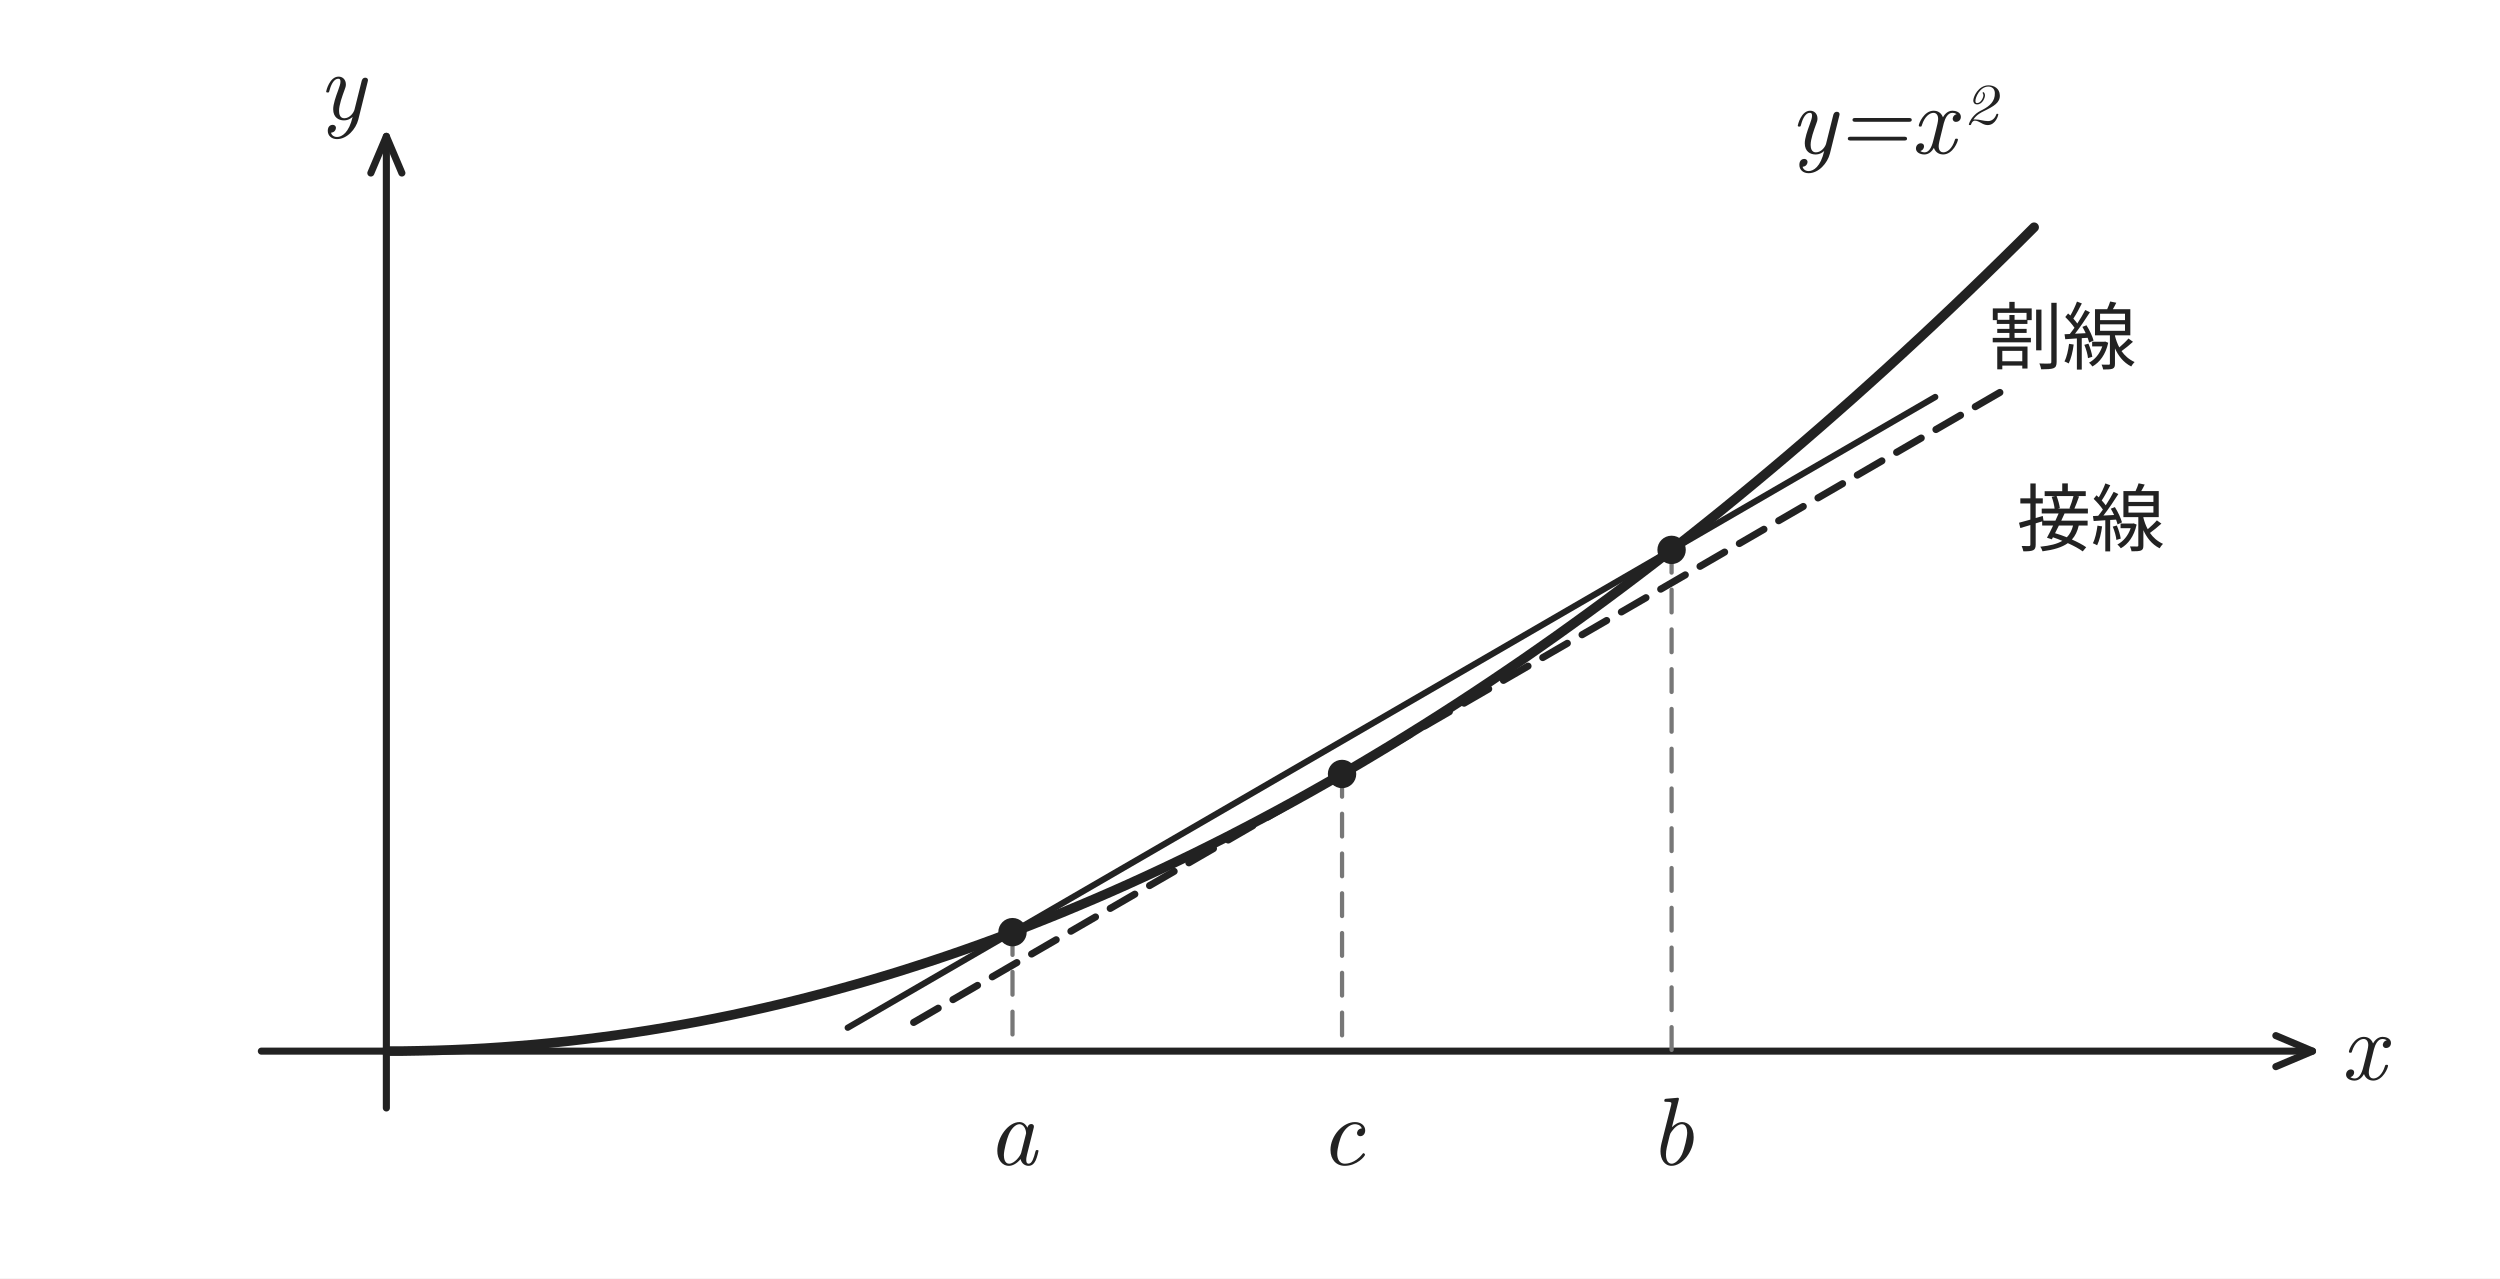
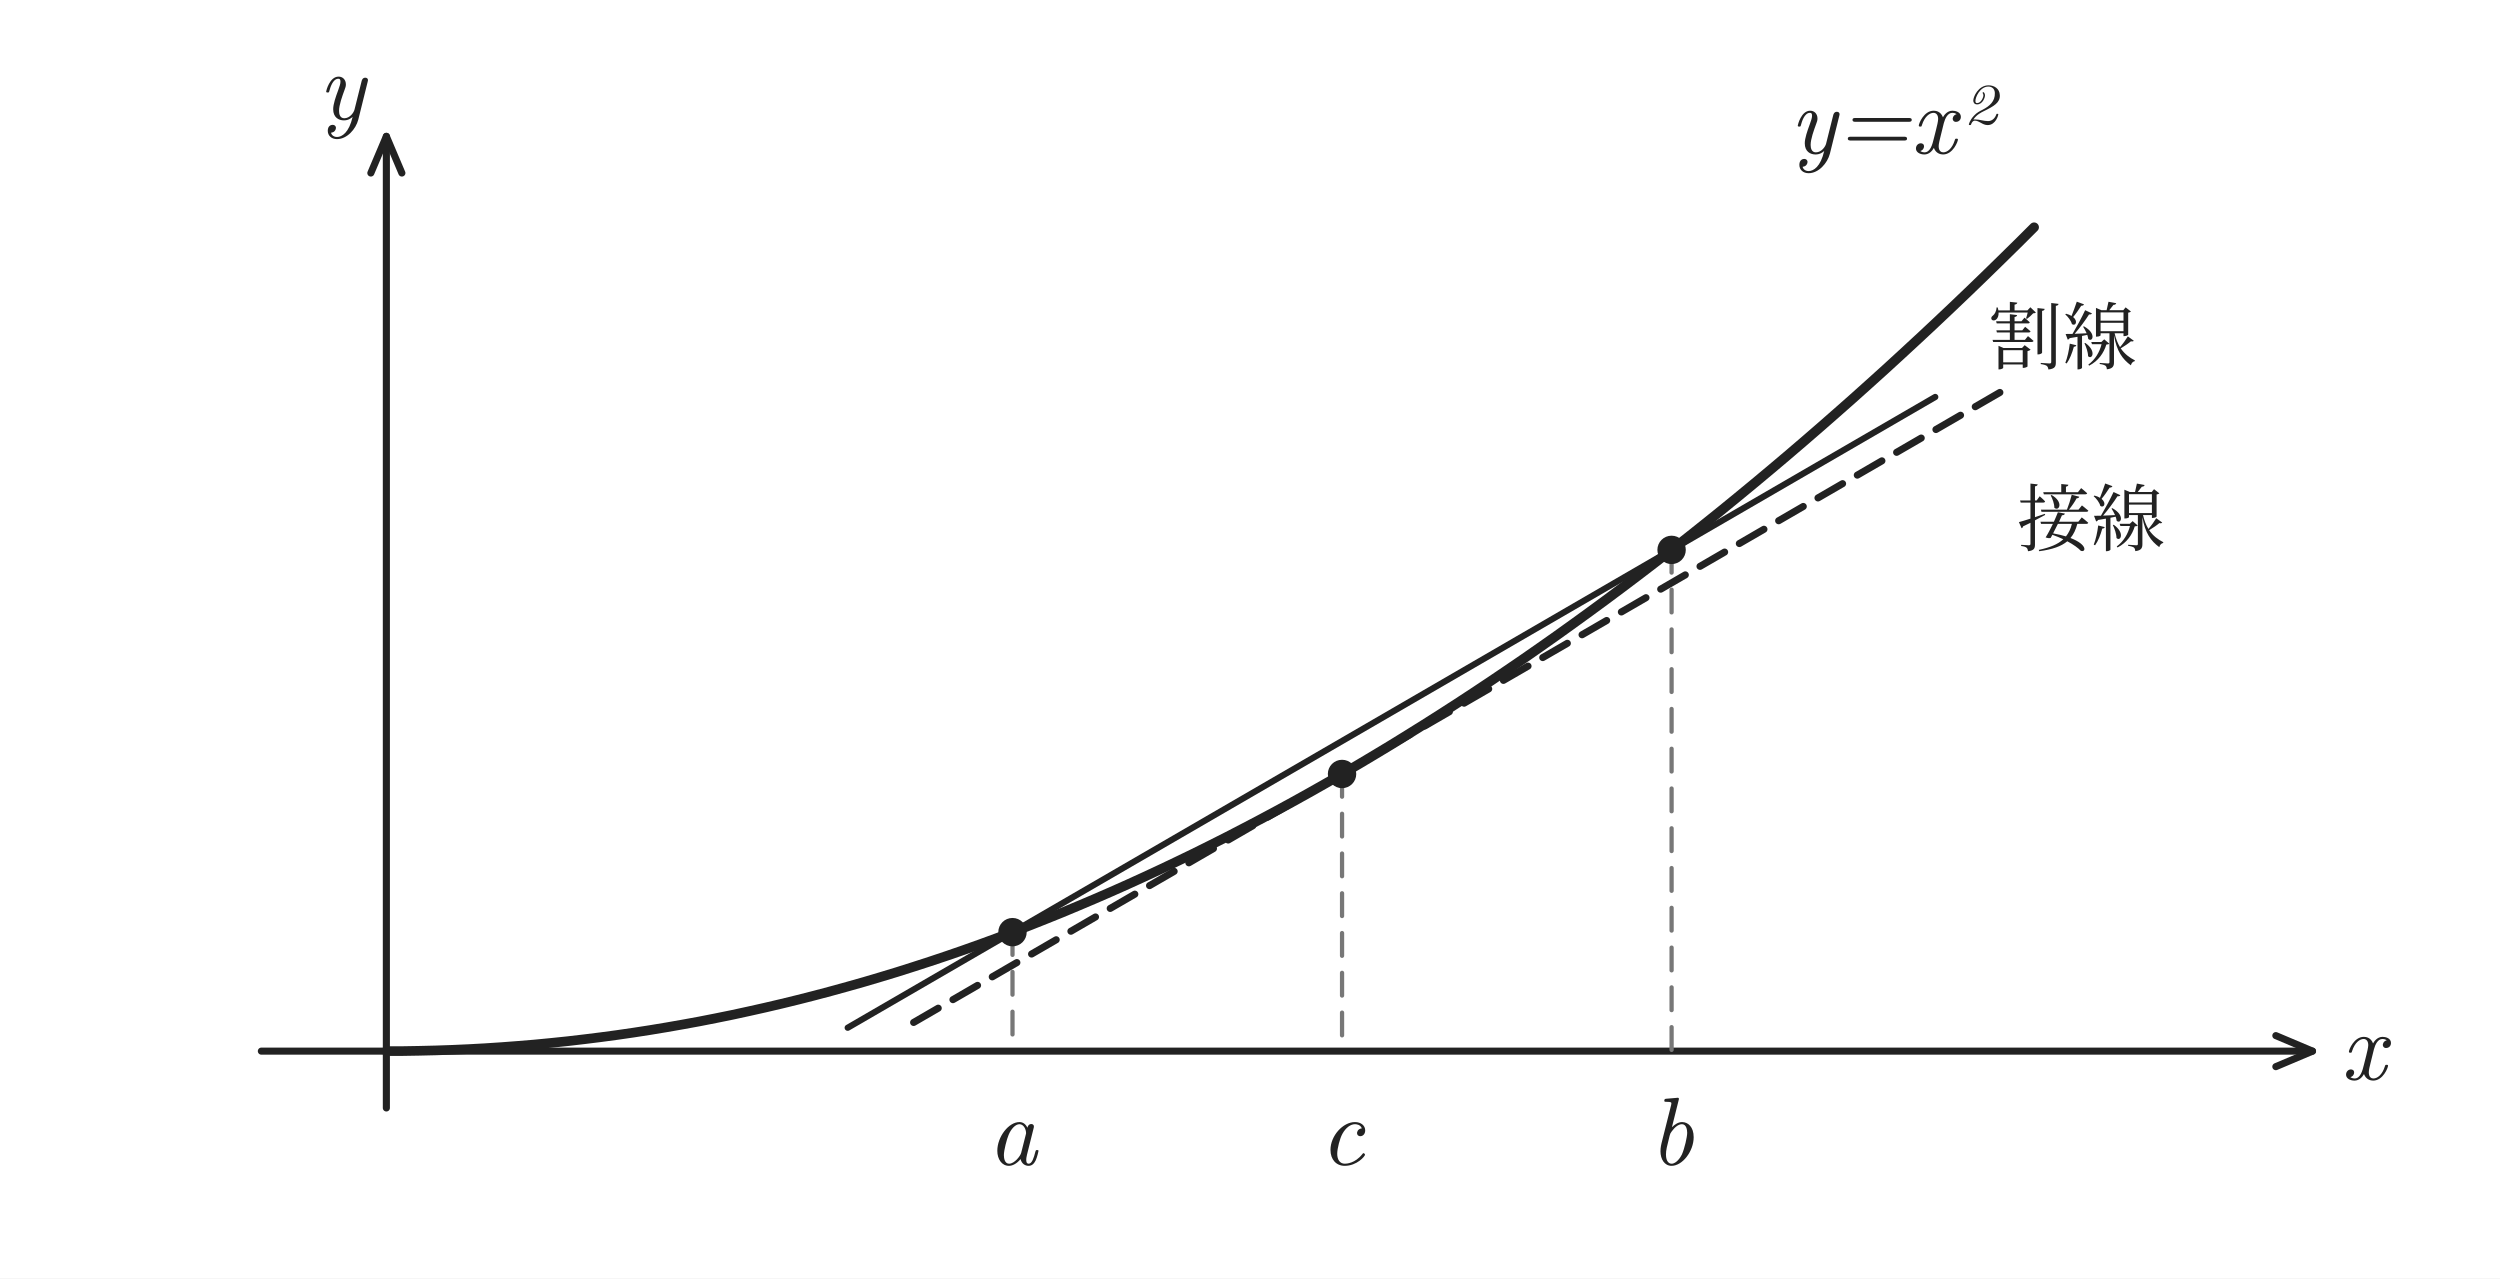
<svg xmlns="http://www.w3.org/2000/svg" viewBox="0 0 440 225" role="img">
  <rect width="440" height="225" fill="#fff" />
  <g font-family="'Latin Modern Roman','CMU Serif','STIX Two Text','Times New Roman',serif" font-size="17" fill="none" stroke="#222" stroke-width="1.25" stroke-linecap="round" stroke-linejoin="round">
    <line x1="46" y1="185" x2="407" y2="185" />
    <path d="M400.55 187.73 L407 185 L400.55 182.27" stroke-dasharray="none" />
    <line x1="68" y1="195" x2="68" y2="24" />
    <path d="M70.73 30.45 L68 24 L65.27 30.45" stroke-dasharray="none" />
-     <text x="412" y="190" fill="#222" stroke="none" font-style="italic">x</text>
-     <text x="56" y="21" fill="#222" stroke="none" font-style="italic">y</text>
+     <text x="412" y="190" fill="#222" stroke="none" font-style="italic" data-tex="x">x</text>
+     <text x="56" y="21" fill="#222" stroke="none" font-style="italic" data-tex="y">y</text>
    <path d="M68 185 L70.9 184.99 L73.8 184.94 L76.7 184.87 L79.6 184.77 L82.5 184.64 L85.4 184.48 L88.3 184.29 L91.2 184.07 L94.1 183.83 L97 183.55 L99.9 183.25 L102.8 182.91 L105.7 182.55 L108.6 182.16 L111.5 181.74 L114.4 181.29 L117.3 180.81 L120.2 180.3 L123.1 179.77 L126 179.2 L128.9 178.61 L131.8 177.98 L134.7 177.33 L137.6 176.65 L140.5 175.94 L143.4 175.2 L146.3 174.43 L149.2 173.63 L152.1 172.81 L155 171.95 L157.9 171.07 L160.8 170.15 L163.7 169.21 L166.6 168.24 L169.5 167.24 L172.4 166.21 L175.3 165.15 L178.2 164.06 L181.1 162.95 L184 161.8 L186.9 160.63 L189.8 159.42 L192.7 158.19 L195.6 156.93 L198.5 155.64 L201.4 154.32 L204.3 152.97 L207.2 151.59 L210.1 150.19 L213 148.75 L215.9 147.29 L218.8 145.79 L221.7 144.27 L224.6 142.72 L227.5 141.14 L230.4 139.53 L233.3 137.89 L236.2 136.22 L239.1 134.53 L242 132.8 L244.9 131.05 L247.8 129.26 L250.7 127.45 L253.6 125.61 L256.5 123.74 L259.4 121.84 L262.3 119.91 L265.2 117.95 L268.1 115.97 L271 113.95 L273.9 111.91 L276.8 109.83 L279.7 107.73 L282.6 105.6 L285.5 103.44 L288.4 101.25 L291.3 99.03 L294.2 96.78 L297.1 94.51 L300 92.2 L302.9 89.87 L305.8 87.5 L308.7 85.11 L311.6 82.69 L314.5 80.24 L317.4 77.76 L320.3 75.25 L323.2 72.71 L326.1 70.15 L329 67.55 L331.9 64.93 L334.8 62.27 L337.7 59.59 L340.6 56.88 L343.5 54.14 L346.4 51.37 L349.3 48.57 L352.2 45.74 L355.1 42.89 L358 40" stroke-width="1.7" />
    <line x1="149.2" y1="180.88" x2="340.6" y2="69.87" stroke-width="1.1" />
    <line x1="160.8" y1="179.95" x2="352.2" y2="68.94" stroke-dasharray="5 3" />
    <line x1="178.2" y1="164.06" x2="178.2" y2="185" stroke="#777" stroke-width=".75" stroke-dasharray="4 3" />
    <circle cx="178.2" cy="164.06" r="2.5" fill="#222" stroke="none" />
-     <text x="178.2" y="205" fill="#222" stroke="none" font-style="italic" text-anchor="middle">a</text>
+     <text x="178.2" y="205" fill="#222" stroke="none" font-style="italic" text-anchor="middle" data-tex="a">a</text>
    <line x1="236.2" y1="136.22" x2="236.2" y2="185" stroke="#777" stroke-width=".75" stroke-dasharray="4 3" />
    <circle cx="236.2" cy="136.22" r="2.5" fill="#222" stroke="none" />
-     <text x="236.2" y="205" fill="#222" stroke="none" font-style="italic" text-anchor="middle">c</text>
+     <text x="236.2" y="205" fill="#222" stroke="none" font-style="italic" text-anchor="middle" data-tex="c">c</text>
    <line x1="294.2" y1="96.78" x2="294.2" y2="185" stroke="#777" stroke-width=".75" stroke-dasharray="4 3" />
    <circle cx="294.2" cy="96.78" r="2.5" fill="#222" stroke="none" />
-     <text x="294.2" y="205" fill="#222" stroke="none" font-style="italic" text-anchor="middle">b</text>
-     <text x="315" y="27" fill="#222" stroke="none" font-style="italic">y=x²</text>
-     <text x="350" y="64" fill="#222" stroke="white" font-style="normal" font-size="13" stroke-width="3" paint-order="stroke fill">割線</text>
-     <text x="355" y="96" fill="#222" stroke="white" font-style="normal" font-size="13" stroke-width="3" paint-order="stroke fill">接線</text>
+     <text x="294.2" y="205" fill="#222" stroke="none" font-style="italic" text-anchor="middle" data-tex="b">b</text>
+     <text x="315" y="27" fill="#222" stroke="none" font-style="italic" data-tex="y=x^2">y=x²</text>
+     <text x="350" y="64" fill="#222" stroke="white" font-style="normal" font-size="13" stroke-width="3" paint-order="stroke fill" data-text="true" font-family="'Yu Mincho','Hiragino Mincho ProN','Noto Serif CJK JP',serif">割線</text>
+     <text x="355" y="96" fill="#222" stroke="white" font-style="normal" font-size="13" stroke-width="3" paint-order="stroke fill" data-text="true" font-family="'Yu Mincho','Hiragino Mincho ProN','Noto Serif CJK JP',serif">接線</text>
  </g>
</svg>
